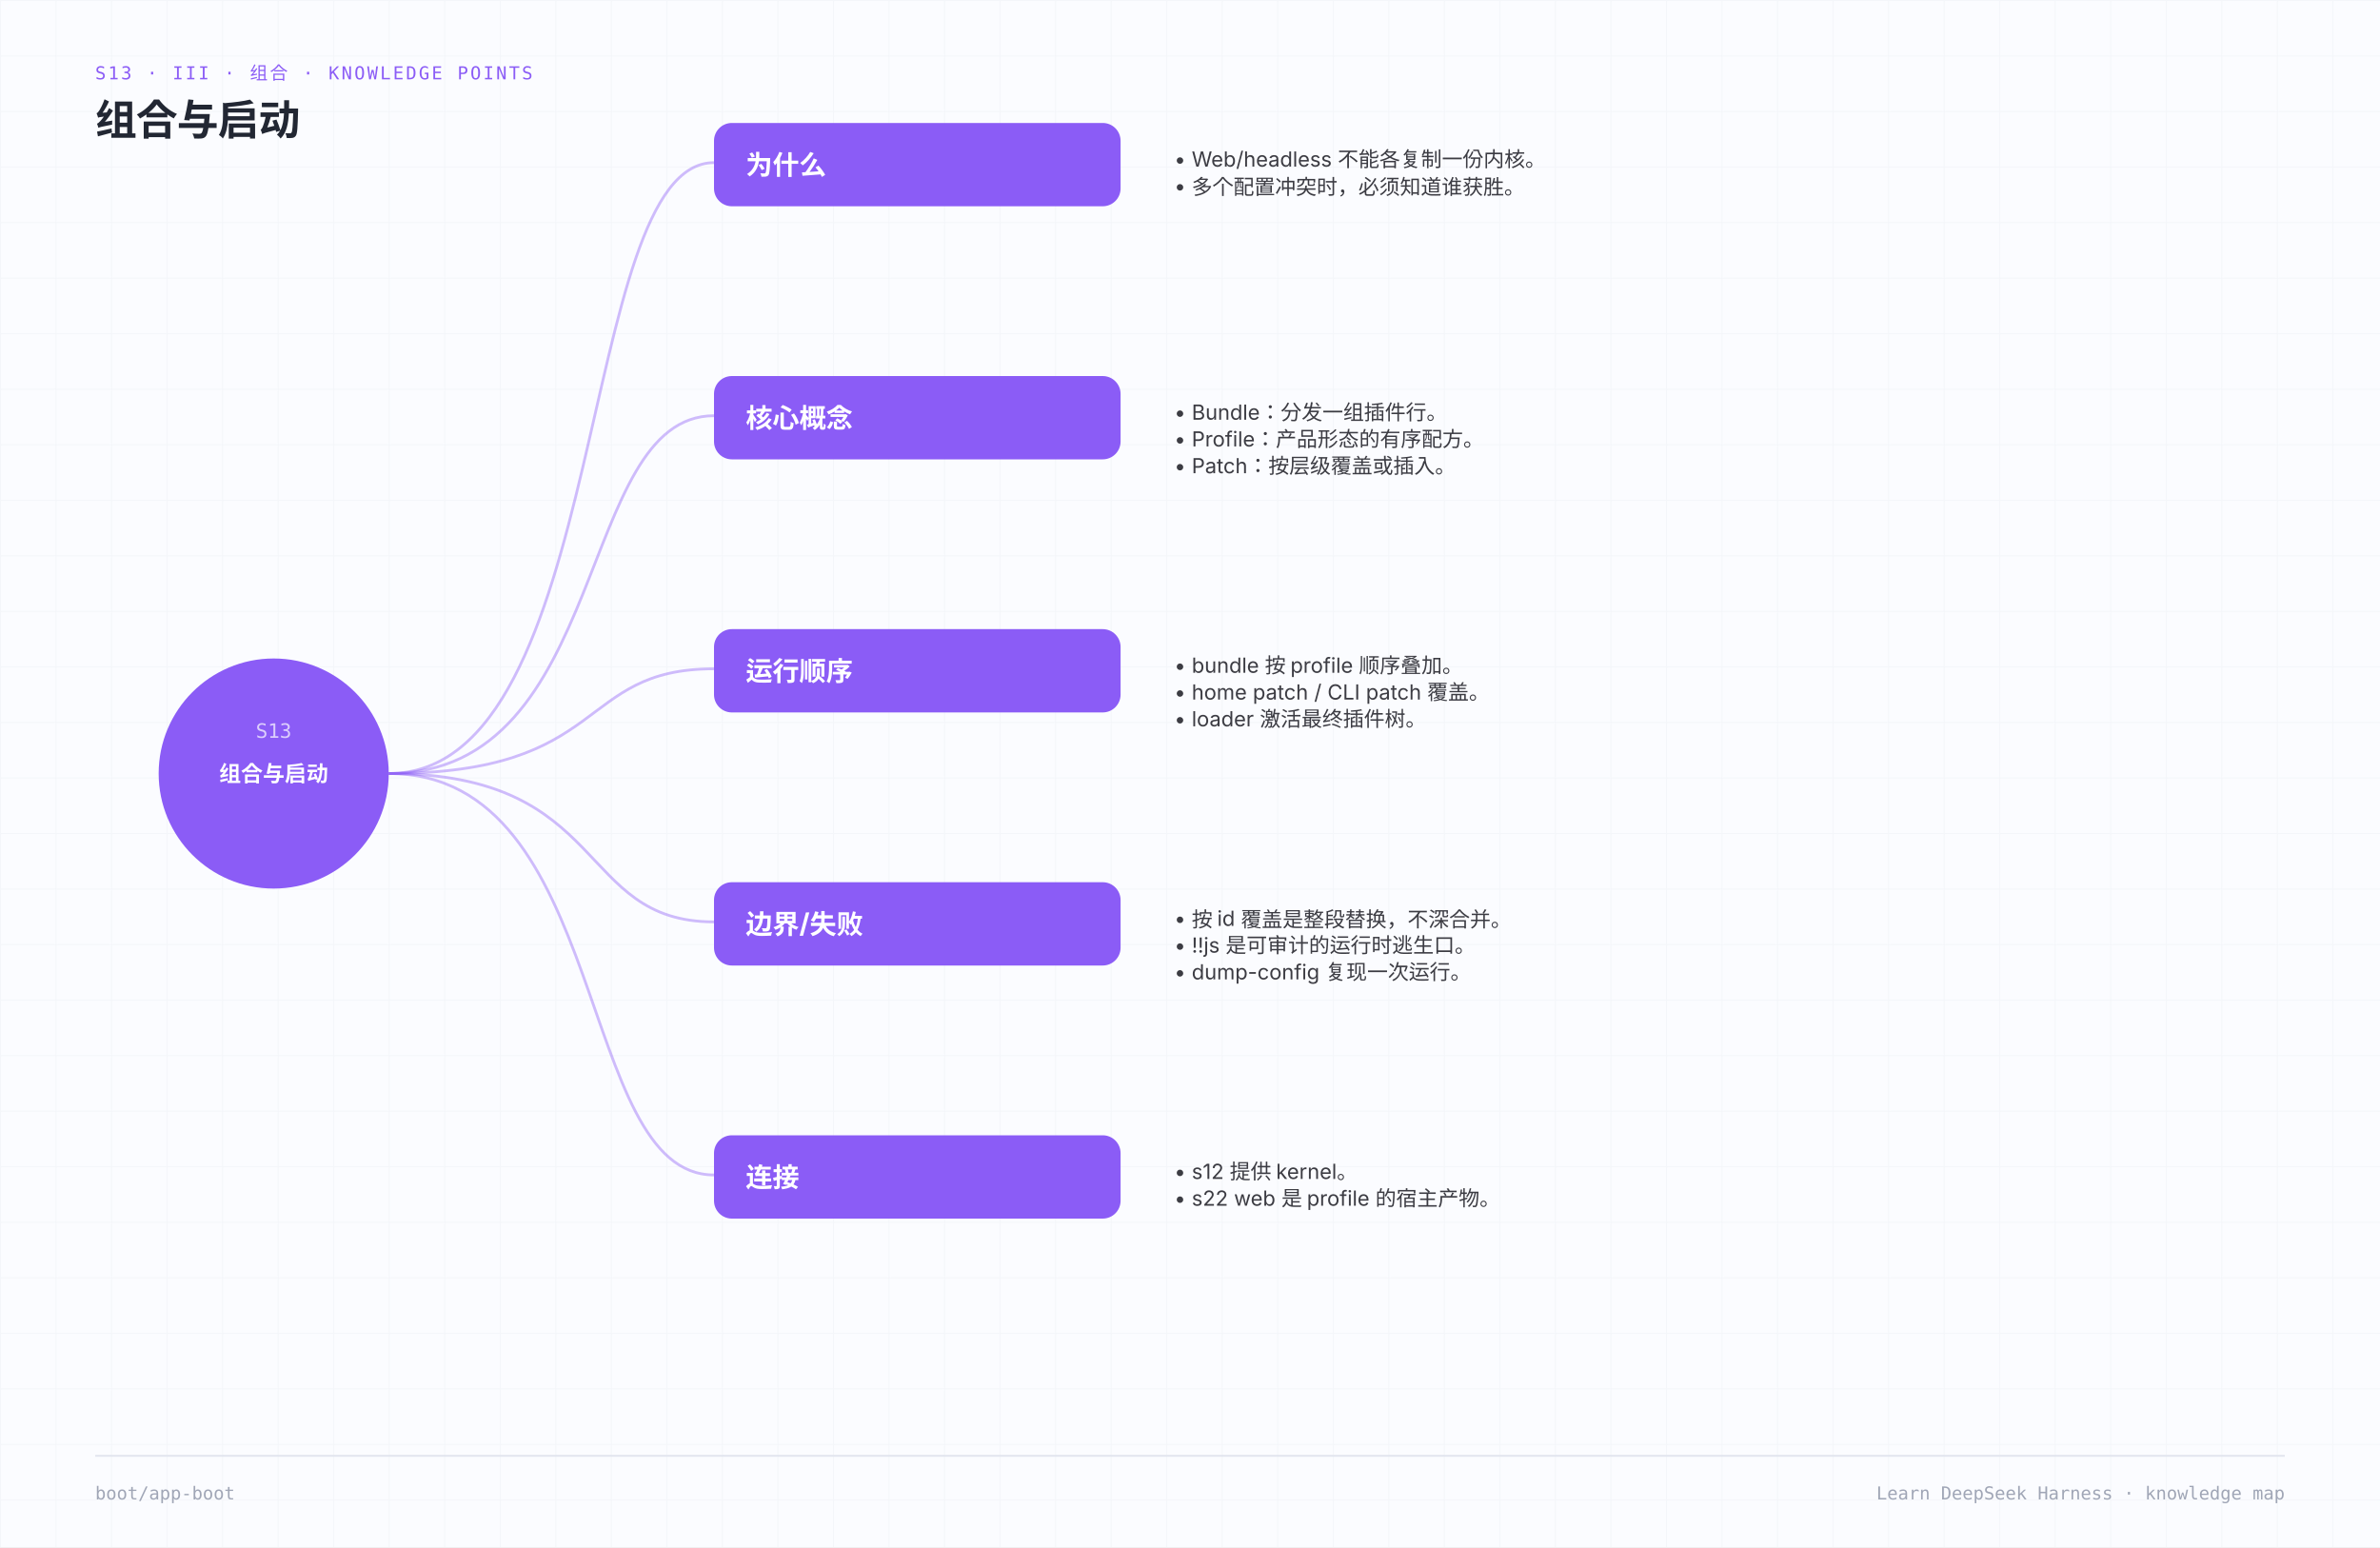
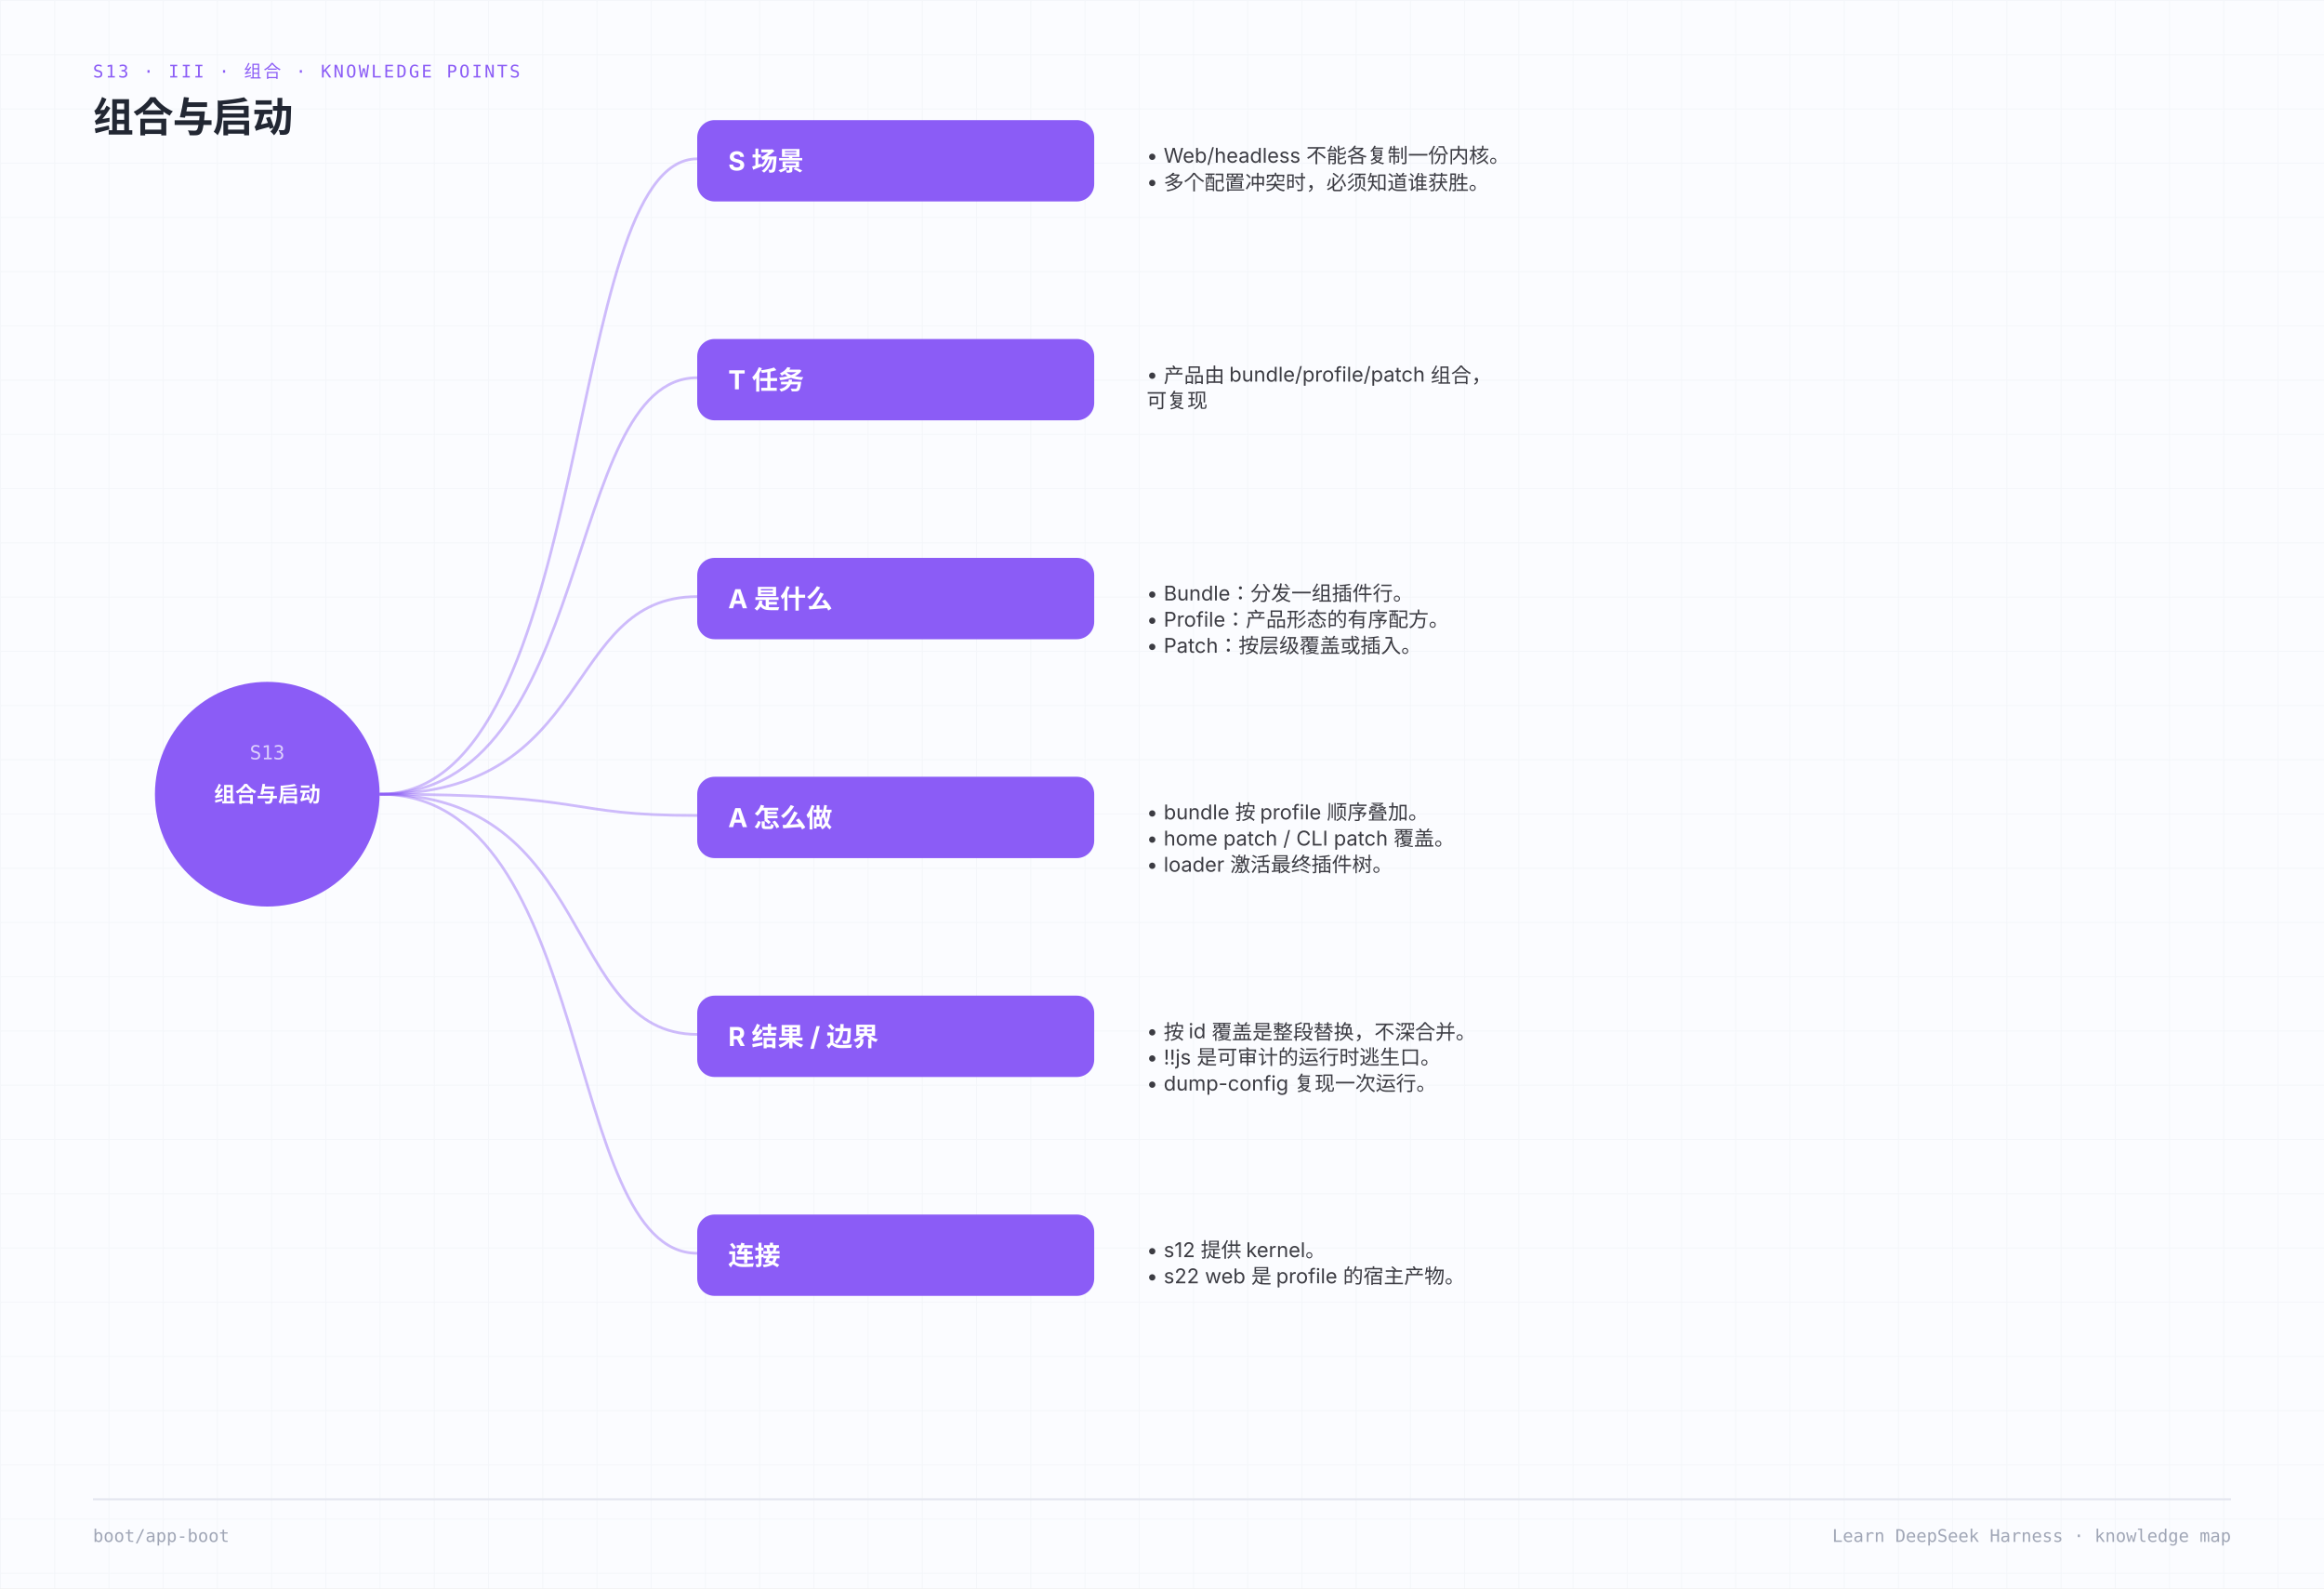
- <svg xmlns="http://www.w3.org/2000/svg" width="1200" height="780" viewBox="0 0 1200 780" role="img" aria-labelledby="title">
+ <svg xmlns="http://www.w3.org/2000/svg" width="1200" height="820" viewBox="0 0 1200 820" role="img" aria-labelledby="title">
  <defs>
    <pattern id="g" width="28" height="28" patternUnits="userSpaceOnUse">
      <path d="M28 0H0V28" fill="none" stroke="#303a63" stroke-opacity=".035" />
    </pattern>
  </defs>
-   <rect width="1200" height="780" fill="#fbfcff" />
-   <rect width="1200" height="780" fill="url(#g)" />
+   <rect width="1200" height="820" fill="#fbfcff" />
+   <rect width="1200" height="820" fill="url(#g)" />
  <text x="48" y="40" font-size="9" letter-spacing=".12em" fill="#8b5cf6" font-family="SFMono-Regular,Consolas,monospace">S13 · III · 组合 · KNOWLEDGE POINTS</text>
  <text x="48" y="68" font-size="21" font-weight="750" fill="#222733" letter-spacing="-.02em" font-family="-apple-system,BlinkMacSystemFont,'Segoe UI','Noto Sans SC',sans-serif">组合与启动</text>
-   <circle cx="138" cy="390" r="58" fill="#8b5cf6" />
-   <text x="138" y="372" text-anchor="middle" font-size="10" fill="rgba(255,255,255,.7)" font-family="SFMono-Regular,Consolas,monospace">S13</text>
-   <text x="138" y="394" font-size="11" font-weight="700" fill="#fff" text-anchor="middle" font-family="-apple-system,BlinkMacSystemFont,'Segoe UI','Noto Sans SC',sans-serif">组合与启动</text>
-   <path d="M196 390 C308 390 290 82 360 82" fill="none" stroke="#8b5cf6" stroke-opacity=".4" stroke-width="1.4" />
+   <circle cx="138" cy="410" r="58" fill="#8b5cf6" />
+   <text x="138" y="392" text-anchor="middle" font-size="10" fill="rgba(255,255,255,.7)" font-family="SFMono-Regular,Consolas,monospace">S13</text>
+   <text x="138" y="414" font-size="11" font-weight="700" fill="#fff" text-anchor="middle" font-family="-apple-system,BlinkMacSystemFont,'Segoe UI','Noto Sans SC',sans-serif">组合与启动</text>
+   <path d="M196 410 C308 410 290 82 360 82" fill="none" stroke="#8b5cf6" stroke-opacity=".4" stroke-width="1.4" />
  <rect x="360" y="62" width="205" height="42" rx="9" fill="#8b5cf6" />
-   <text x="376" y="88" font-size="13.5" font-weight="700" fill="#fff" font-family="-apple-system,BlinkMacSystemFont,'Segoe UI','Noto Sans SC',sans-serif">为什么</text>
+   <text x="376" y="88" font-size="13.5" font-weight="700" fill="#fff" font-family="-apple-system,BlinkMacSystemFont,'Segoe UI','Noto Sans SC',sans-serif">S 场景</text>
  <text x="592" y="84" font-size="10.5" font-weight="400" fill="#3c3c43" text-anchor="start" font-family="-apple-system,BlinkMacSystemFont,'Segoe UI','Noto Sans SC',sans-serif">• Web/headless 不能各复制一份内核。</text>
  <text x="592" y="97.5" font-size="10.5" font-weight="400" fill="#3c3c43" text-anchor="start" font-family="-apple-system,BlinkMacSystemFont,'Segoe UI','Noto Sans SC',sans-serif">• 多个配置冲突时，必须知道谁获胜。</text>
-   <path d="M196 390 C308 390 290 209.6 360 209.6" fill="none" stroke="#8b5cf6" stroke-opacity=".4" stroke-width="1.4" />
-   <rect x="360" y="189.6" width="205" height="42" rx="9" fill="#8b5cf6" />
-   <text x="376" y="215.6" font-size="13.5" font-weight="700" fill="#fff" font-family="-apple-system,BlinkMacSystemFont,'Segoe UI','Noto Sans SC',sans-serif">核心概念</text>
-   <text x="592" y="211.6" font-size="10.5" font-weight="400" fill="#3c3c43" text-anchor="start" font-family="-apple-system,BlinkMacSystemFont,'Segoe UI','Noto Sans SC',sans-serif">• Bundle：分发一组插件行。</text>
-   <text x="592" y="225.1" font-size="10.5" font-weight="400" fill="#3c3c43" text-anchor="start" font-family="-apple-system,BlinkMacSystemFont,'Segoe UI','Noto Sans SC',sans-serif">• Profile：产品形态的有序配方。</text>
-   <text x="592" y="238.6" font-size="10.5" font-weight="400" fill="#3c3c43" text-anchor="start" font-family="-apple-system,BlinkMacSystemFont,'Segoe UI','Noto Sans SC',sans-serif">• Patch：按层级覆盖或插入。</text>
-   <path d="M196 390 C308 390 290 337.2 360 337.2" fill="none" stroke="#8b5cf6" stroke-opacity=".4" stroke-width="1.4" />
-   <rect x="360" y="317.2" width="205" height="42" rx="9" fill="#8b5cf6" />
-   <text x="376" y="343.2" font-size="13.5" font-weight="700" fill="#fff" font-family="-apple-system,BlinkMacSystemFont,'Segoe UI','Noto Sans SC',sans-serif">运行顺序</text>
-   <text x="592" y="339.2" font-size="10.5" font-weight="400" fill="#3c3c43" text-anchor="start" font-family="-apple-system,BlinkMacSystemFont,'Segoe UI','Noto Sans SC',sans-serif">• bundle 按 profile 顺序叠加。</text>
-   <text x="592" y="352.7" font-size="10.5" font-weight="400" fill="#3c3c43" text-anchor="start" font-family="-apple-system,BlinkMacSystemFont,'Segoe UI','Noto Sans SC',sans-serif">• home patch / CLI patch 覆盖。</text>
-   <text x="592" y="366.2" font-size="10.5" font-weight="400" fill="#3c3c43" text-anchor="start" font-family="-apple-system,BlinkMacSystemFont,'Segoe UI','Noto Sans SC',sans-serif">• loader 激活最终插件树。</text>
-   <path d="M196 390 C308 390 290 464.8 360 464.8" fill="none" stroke="#8b5cf6" stroke-opacity=".4" stroke-width="1.4" />
-   <rect x="360" y="444.8" width="205" height="42" rx="9" fill="#8b5cf6" />
-   <text x="376" y="470.8" font-size="13.5" font-weight="700" fill="#fff" font-family="-apple-system,BlinkMacSystemFont,'Segoe UI','Noto Sans SC',sans-serif">边界/失败</text>
-   <text x="592" y="466.8" font-size="10.5" font-weight="400" fill="#3c3c43" text-anchor="start" font-family="-apple-system,BlinkMacSystemFont,'Segoe UI','Noto Sans SC',sans-serif">• 按 id 覆盖是整段替换，不深合并。</text>
-   <text x="592" y="480.3" font-size="10.5" font-weight="400" fill="#3c3c43" text-anchor="start" font-family="-apple-system,BlinkMacSystemFont,'Segoe UI','Noto Sans SC',sans-serif">• !!js 是可审计的运行时逃生口。</text>
-   <text x="592" y="493.8" font-size="10.5" font-weight="400" fill="#3c3c43" text-anchor="start" font-family="-apple-system,BlinkMacSystemFont,'Segoe UI','Noto Sans SC',sans-serif">• dump-config 复现一次运行。</text>
-   <path d="M196 390 C308 390 290 592.4 360 592.4" fill="none" stroke="#8b5cf6" stroke-opacity=".4" stroke-width="1.4" />
-   <rect x="360" y="572.4" width="205" height="42" rx="9" fill="#8b5cf6" />
-   <text x="376" y="598.4" font-size="13.5" font-weight="700" fill="#fff" font-family="-apple-system,BlinkMacSystemFont,'Segoe UI','Noto Sans SC',sans-serif">连接</text>
-   <text x="592" y="594.4" font-size="10.5" font-weight="400" fill="#3c3c43" text-anchor="start" font-family="-apple-system,BlinkMacSystemFont,'Segoe UI','Noto Sans SC',sans-serif">• s12 提供 kernel。</text>
-   <text x="592" y="607.9" font-size="10.5" font-weight="400" fill="#3c3c43" text-anchor="start" font-family="-apple-system,BlinkMacSystemFont,'Segoe UI','Noto Sans SC',sans-serif">• s22 web 是 profile 的宿主产物。</text>
-   <line x1="48" y1="734" x2="1152" y2="734" stroke="#e3e6ef" />
-   <text x="48" y="756" font-size="9" fill="#a0a6b6" font-family="SFMono-Regular,Consolas,monospace">boot/app-boot</text>
-   <text x="1152" y="756" text-anchor="end" font-size="9" fill="#a0a6b6" font-family="SFMono-Regular,Consolas,monospace">Learn DeepSeek Harness · knowledge map</text>
+   <path d="M196 410 C308 410 290 195 360 195" fill="none" stroke="#8b5cf6" stroke-opacity=".4" stroke-width="1.4" />
+   <rect x="360" y="175" width="205" height="42" rx="9" fill="#8b5cf6" />
+   <text x="376" y="201" font-size="13.5" font-weight="700" fill="#fff" font-family="-apple-system,BlinkMacSystemFont,'Segoe UI','Noto Sans SC',sans-serif">T 任务</text>
+   <text x="592" y="197" font-size="10.5" font-weight="400" fill="#3c3c43" text-anchor="start" font-family="-apple-system,BlinkMacSystemFont,'Segoe UI','Noto Sans SC',sans-serif">• 产品由 bundle/profile/patch 组合，</text>
+   <text x="592" y="210.5" font-size="10.5" font-weight="400" fill="#3c3c43" text-anchor="start" font-family="-apple-system,BlinkMacSystemFont,'Segoe UI','Noto Sans SC',sans-serif">  可复现</text>
+   <path d="M196 410 C308 410 290 308 360 308" fill="none" stroke="#8b5cf6" stroke-opacity=".4" stroke-width="1.4" />
+   <rect x="360" y="288" width="205" height="42" rx="9" fill="#8b5cf6" />
+   <text x="376" y="314" font-size="13.5" font-weight="700" fill="#fff" font-family="-apple-system,BlinkMacSystemFont,'Segoe UI','Noto Sans SC',sans-serif">A 是什么</text>
+   <text x="592" y="310" font-size="10.5" font-weight="400" fill="#3c3c43" text-anchor="start" font-family="-apple-system,BlinkMacSystemFont,'Segoe UI','Noto Sans SC',sans-serif">• Bundle：分发一组插件行。</text>
+   <text x="592" y="323.5" font-size="10.5" font-weight="400" fill="#3c3c43" text-anchor="start" font-family="-apple-system,BlinkMacSystemFont,'Segoe UI','Noto Sans SC',sans-serif">• Profile：产品形态的有序配方。</text>
+   <text x="592" y="337" font-size="10.5" font-weight="400" fill="#3c3c43" text-anchor="start" font-family="-apple-system,BlinkMacSystemFont,'Segoe UI','Noto Sans SC',sans-serif">• Patch：按层级覆盖或插入。</text>
+   <path d="M196 410 C308 410 290 421 360 421" fill="none" stroke="#8b5cf6" stroke-opacity=".4" stroke-width="1.4" />
+   <rect x="360" y="401" width="205" height="42" rx="9" fill="#8b5cf6" />
+   <text x="376" y="427" font-size="13.5" font-weight="700" fill="#fff" font-family="-apple-system,BlinkMacSystemFont,'Segoe UI','Noto Sans SC',sans-serif">A 怎么做</text>
+   <text x="592" y="423" font-size="10.5" font-weight="400" fill="#3c3c43" text-anchor="start" font-family="-apple-system,BlinkMacSystemFont,'Segoe UI','Noto Sans SC',sans-serif">• bundle 按 profile 顺序叠加。</text>
+   <text x="592" y="436.5" font-size="10.5" font-weight="400" fill="#3c3c43" text-anchor="start" font-family="-apple-system,BlinkMacSystemFont,'Segoe UI','Noto Sans SC',sans-serif">• home patch / CLI patch 覆盖。</text>
+   <text x="592" y="450" font-size="10.5" font-weight="400" fill="#3c3c43" text-anchor="start" font-family="-apple-system,BlinkMacSystemFont,'Segoe UI','Noto Sans SC',sans-serif">• loader 激活最终插件树。</text>
+   <path d="M196 410 C308 410 290 534 360 534" fill="none" stroke="#8b5cf6" stroke-opacity=".4" stroke-width="1.4" />
+   <rect x="360" y="514" width="205" height="42" rx="9" fill="#8b5cf6" />
+   <text x="376" y="540" font-size="13.5" font-weight="700" fill="#fff" font-family="-apple-system,BlinkMacSystemFont,'Segoe UI','Noto Sans SC',sans-serif">R 结果 / 边界</text>
+   <text x="592" y="536" font-size="10.5" font-weight="400" fill="#3c3c43" text-anchor="start" font-family="-apple-system,BlinkMacSystemFont,'Segoe UI','Noto Sans SC',sans-serif">• 按 id 覆盖是整段替换，不深合并。</text>
+   <text x="592" y="549.5" font-size="10.5" font-weight="400" fill="#3c3c43" text-anchor="start" font-family="-apple-system,BlinkMacSystemFont,'Segoe UI','Noto Sans SC',sans-serif">• !!js 是可审计的运行时逃生口。</text>
+   <text x="592" y="563" font-size="10.5" font-weight="400" fill="#3c3c43" text-anchor="start" font-family="-apple-system,BlinkMacSystemFont,'Segoe UI','Noto Sans SC',sans-serif">• dump-config 复现一次运行。</text>
+   <path d="M196 410 C308 410 290 647 360 647" fill="none" stroke="#8b5cf6" stroke-opacity=".4" stroke-width="1.4" />
+   <rect x="360" y="627" width="205" height="42" rx="9" fill="#8b5cf6" />
+   <text x="376" y="653" font-size="13.5" font-weight="700" fill="#fff" font-family="-apple-system,BlinkMacSystemFont,'Segoe UI','Noto Sans SC',sans-serif">连接</text>
+   <text x="592" y="649" font-size="10.5" font-weight="400" fill="#3c3c43" text-anchor="start" font-family="-apple-system,BlinkMacSystemFont,'Segoe UI','Noto Sans SC',sans-serif">• s12 提供 kernel。</text>
+   <text x="592" y="662.5" font-size="10.5" font-weight="400" fill="#3c3c43" text-anchor="start" font-family="-apple-system,BlinkMacSystemFont,'Segoe UI','Noto Sans SC',sans-serif">• s22 web 是 profile 的宿主产物。</text>
+   <line x1="48" y1="774" x2="1152" y2="774" stroke="#e3e6ef" />
+   <text x="48" y="796" font-size="9" fill="#a0a6b6" font-family="SFMono-Regular,Consolas,monospace">boot/app-boot</text>
+   <text x="1152" y="796" text-anchor="end" font-size="9" fill="#a0a6b6" font-family="SFMono-Regular,Consolas,monospace">Learn DeepSeek Harness · knowledge map</text>
</svg>
